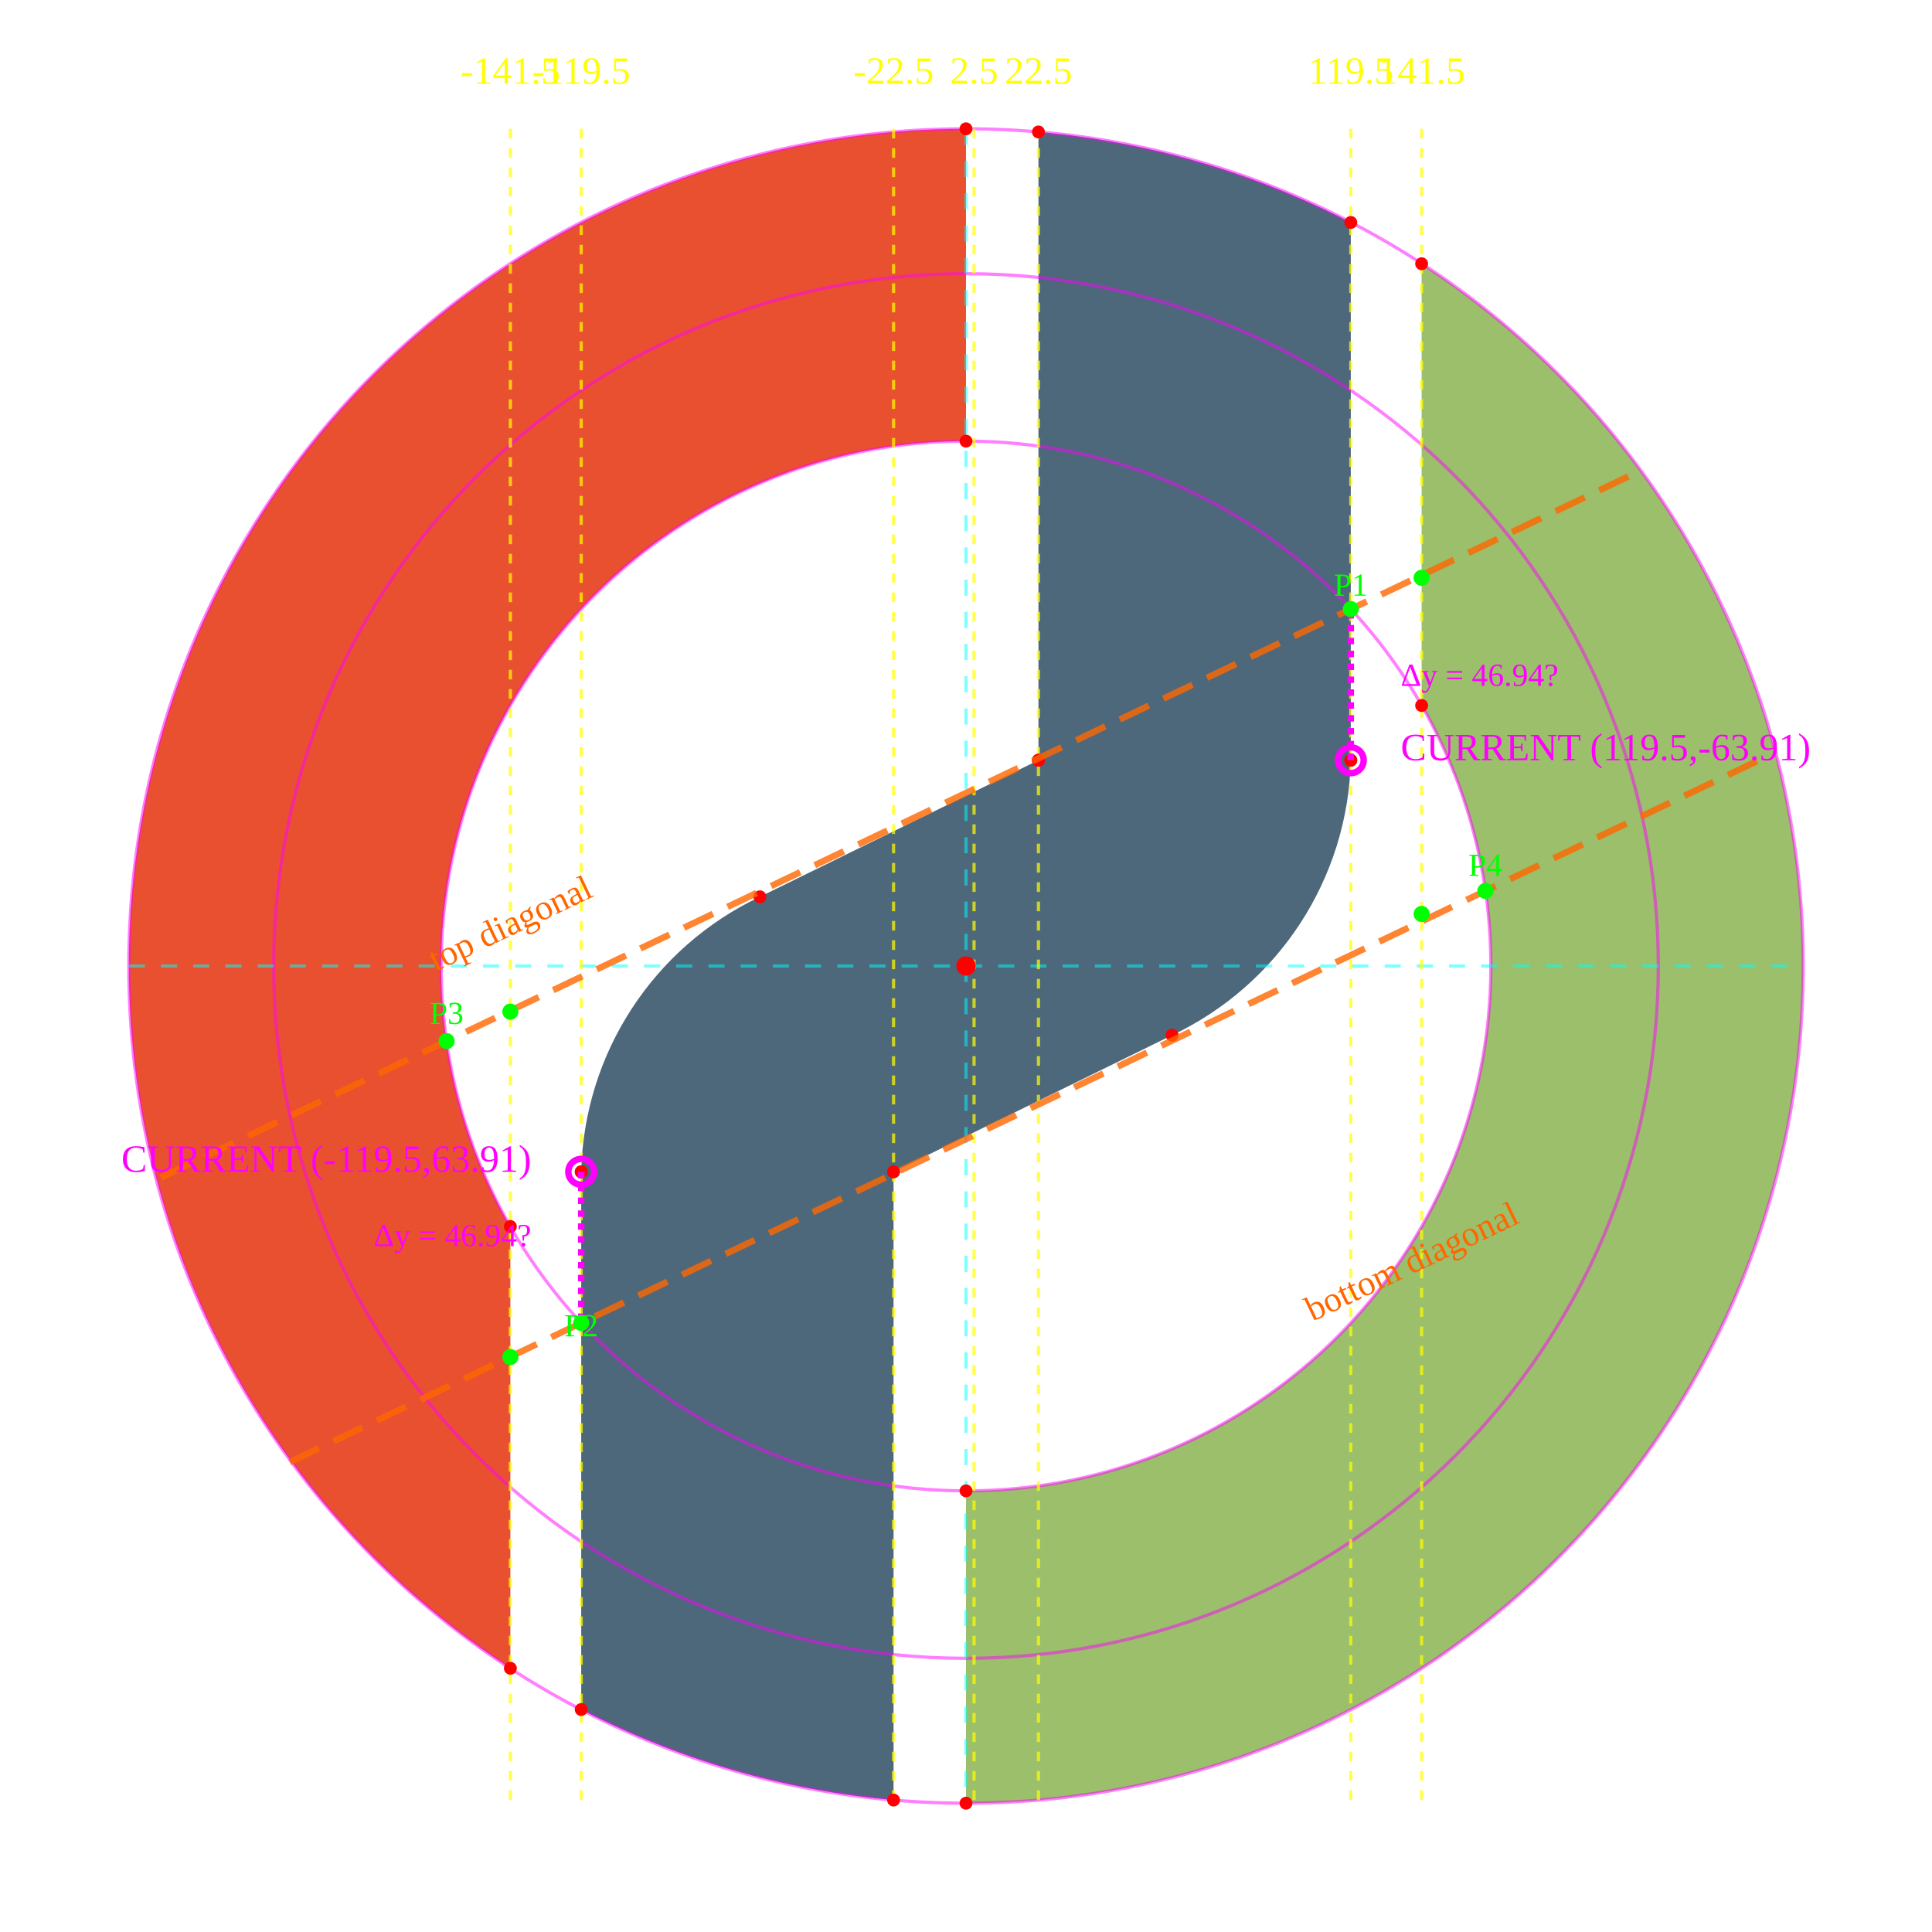
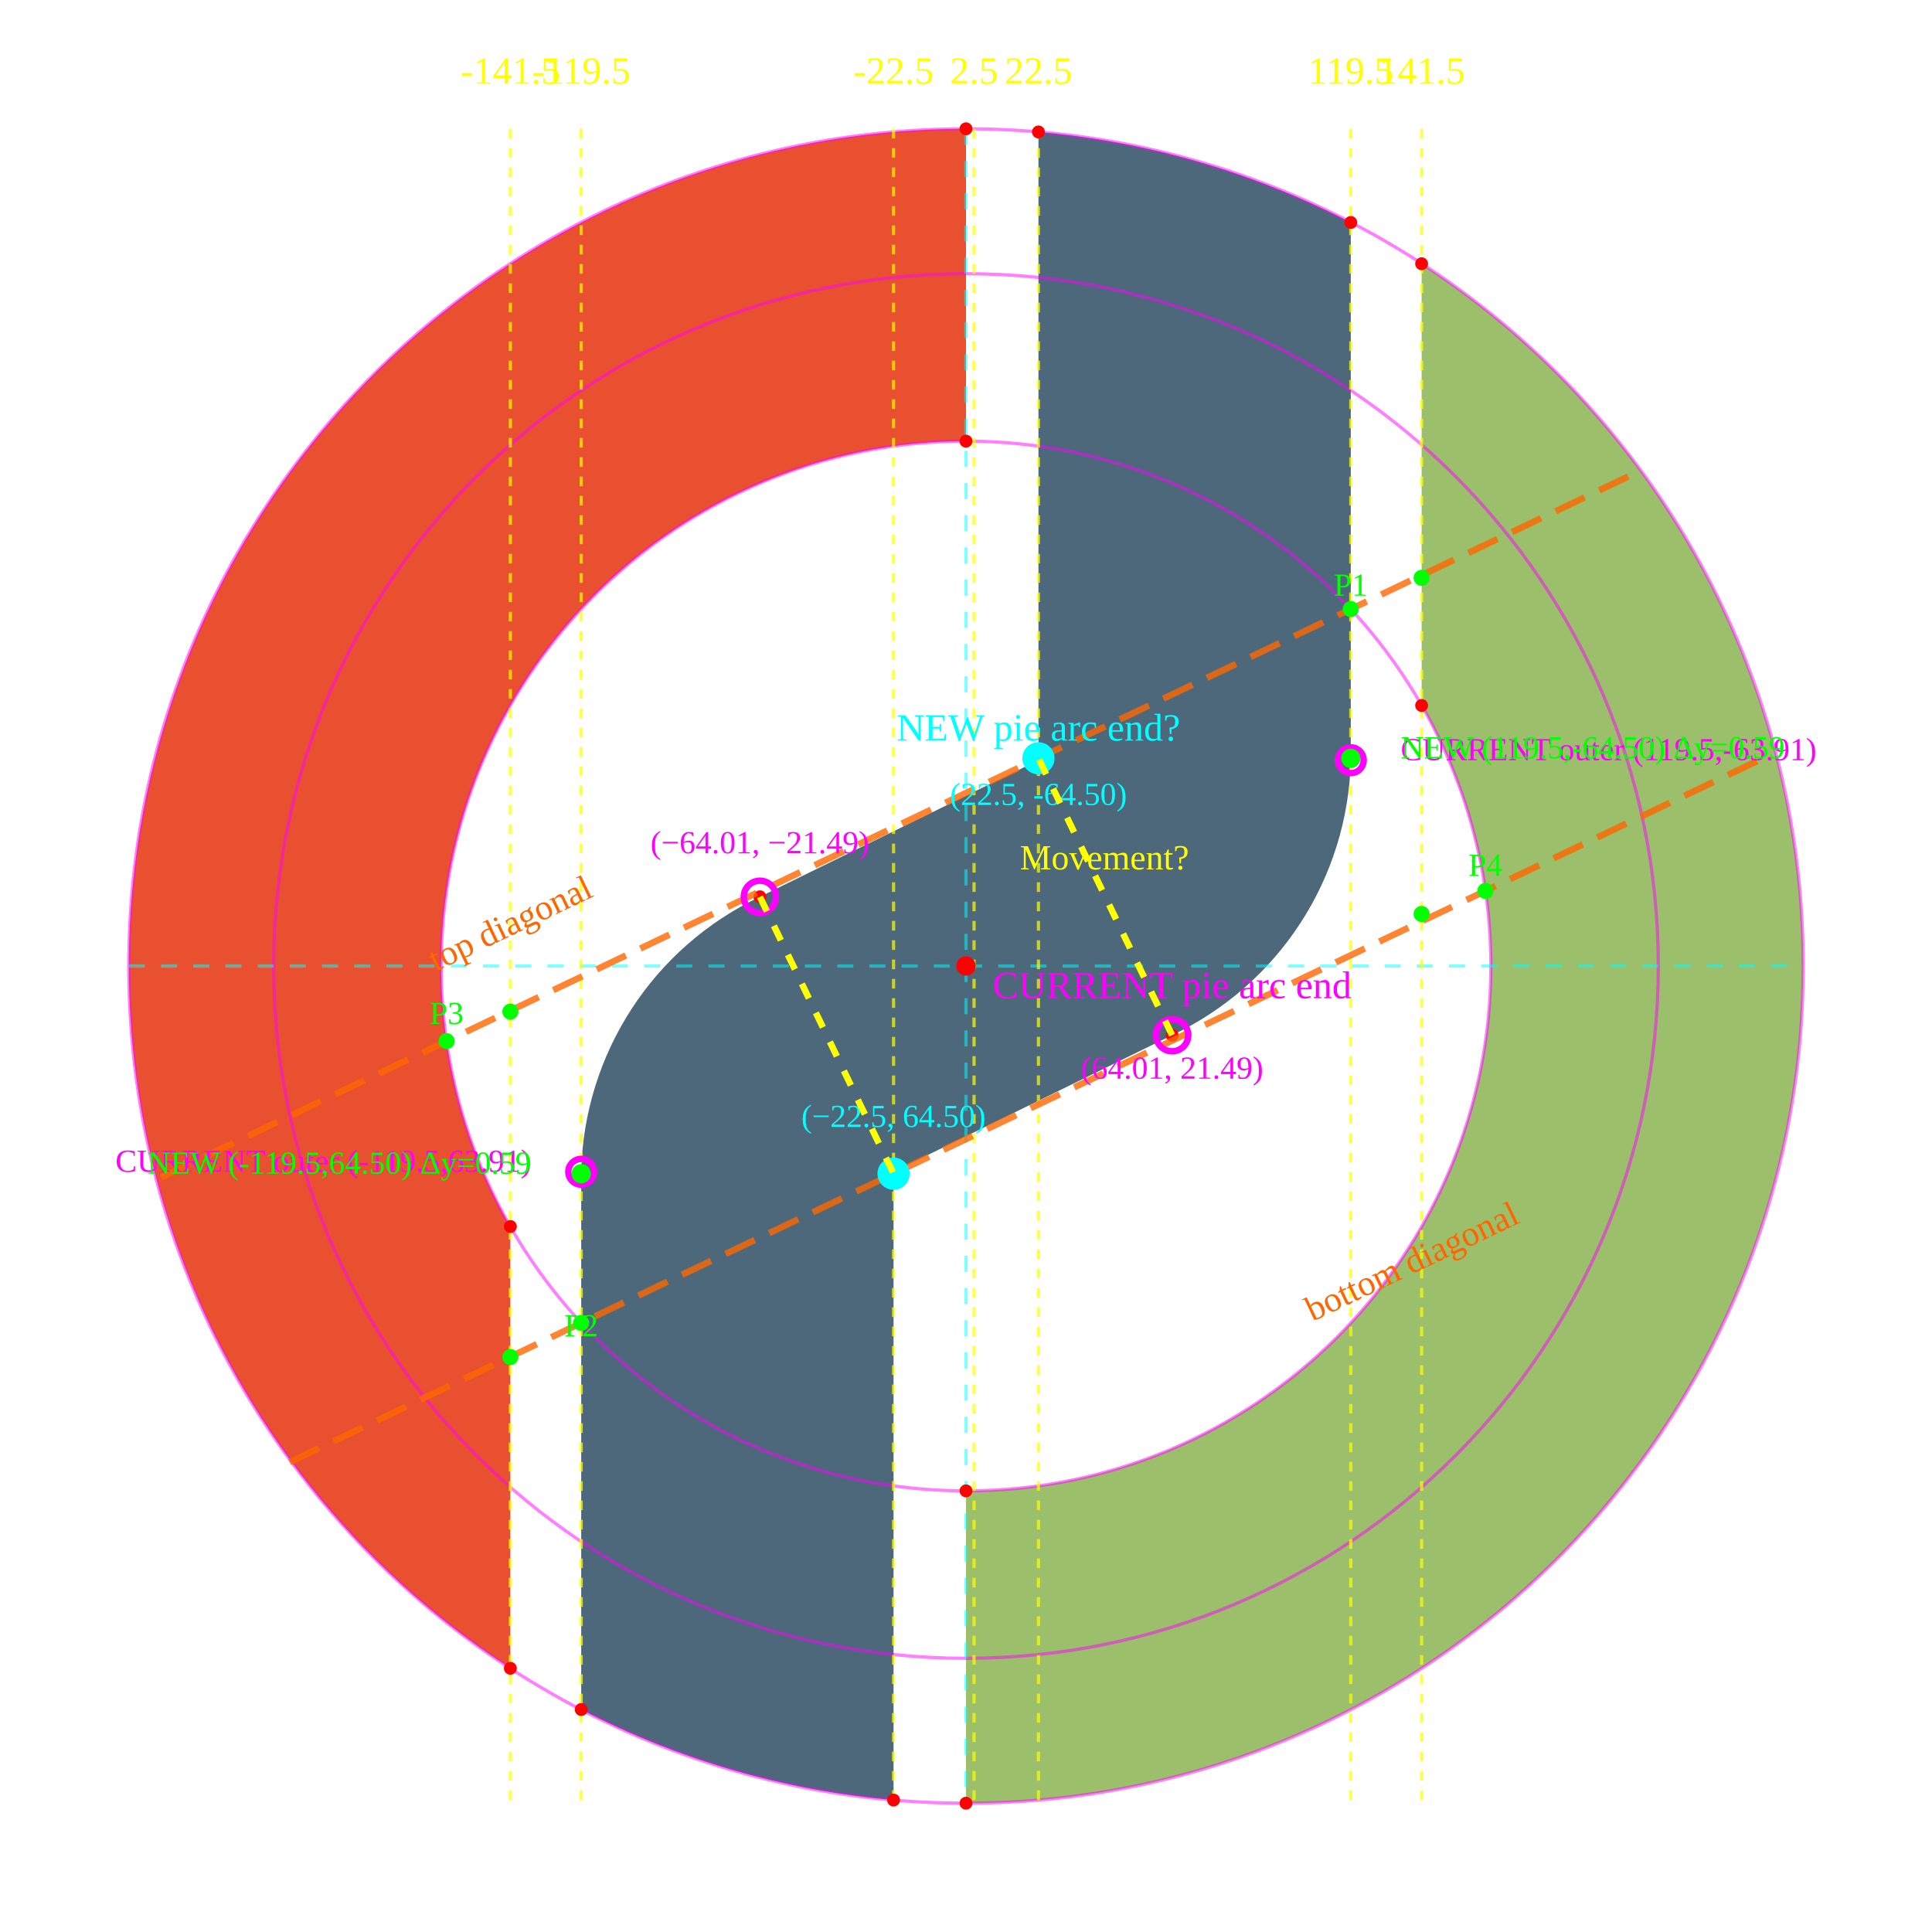
<svg xmlns="http://www.w3.org/2000/svg" viewBox="-300 -300 600 600">
  <defs>
    <style>
      .orange { fill: #E85030; }
      .green { fill: #9BBF6B; }
      .blue { fill: #4D677B; }
      .guide { stroke: #FF00FF; stroke-width: 1; fill: none; opacity: 0.5; }
      .guide-line { stroke: #00FFFF; stroke-width: 1; stroke-dasharray: 5,5; opacity: 0.5; }
      .guide-vertical { stroke: #FFFF00; stroke-width: 1; stroke-dasharray: 3,3; opacity: 0.7; }
      .guide-diagonal { stroke: #FF6600; stroke-width: 2; stroke-dasharray: 10,5; opacity: 0.8; }
      .guide-point { fill: #FF0000; }
      .diagonal-guide-point { fill: #FF0000; }
      .intersection-point { fill: #00FF00; }
      .reference-image { opacity: 0.3; }
      .pie-preview { fill: #4D677B; opacity: 0.7; stroke: #FF0000; stroke-width: 2; }
    </style>
  </defs>
  <path class="orange" d="     M 0 -260     L 0 -163     A 163 163 0 0 0 -141.5 80.9     L -141.5 218.1     A 260 260 0 0 1 0 -260     Z   " />
  <path class="green" d="     M 0 260     L 0 163     A 163 163 0 0 0 141.5 -80.9     L 141.5 -218.1     A 260 260 0 0 1 0 260     Z   " />
  <path class="blue" d="     M 22.5 -259.02     A 260 260 0 0 1 119.5 -230.91     L 119.5 -63.91     A 97 97 0 0 1 64.01 21.49     L -22.5 63.91     L -22.5 259.02     A 260 260 0 0 1 -119.5 230.91     L -119.5 63.91     A 97 97 0 0 1 -64.01 -21.49     L 22.5 -63.91     Z   " />
  <g id="guides">
    <circle class="guide" cx="0" cy="0" r="260" />
    <circle class="guide" cx="0" cy="0" r="163" />
    <circle class="guide" cx="0" cy="0" r="215" />
    <line class="guide-line" x1="-260" y1="0" x2="260" y2="0" />
    <line class="guide-line" x1="0" y1="-260" x2="0" y2="260" />
    <line class="guide-vertical" x1="-141.5" y1="-260" x2="-141.5" y2="260" />
    <text x="-141.5" y="-274" fill="#FFFF00" font-size="12" text-anchor="middle">-141.5</text>
    <line class="guide-vertical" x1="-119.5" y1="-260" x2="-119.5" y2="260" />
    <text x="-119.5" y="-274" fill="#FFFF00" font-size="12" text-anchor="middle">-119.5</text>
    <line class="guide-vertical" x1="-22.5" y1="-260" x2="-22.5" y2="260" />
    <text x="-22.5" y="-274" fill="#FFFF00" font-size="12" text-anchor="middle">-22.5</text>
    <line class="guide-vertical" x1="2.5" y1="-260" x2="2.5" y2="260" />
    <text x="2.5" y="-274" fill="#FFFF00" font-size="12" text-anchor="middle">2.5</text>
    <line class="guide-vertical" x1="22.5" y1="-260" x2="22.5" y2="260" />
    <text x="22.5" y="-274" fill="#FFFF00" font-size="12" text-anchor="middle">22.5</text>
    <line class="guide-vertical" x1="119.5" y1="-260" x2="119.5" y2="260" />
    <text x="119.5" y="-274" fill="#FFFF00" font-size="12" text-anchor="middle">119.5</text>
    <line class="guide-vertical" x1="141.5" y1="-260" x2="141.5" y2="260" />
    <text x="141.5" y="-274" fill="#FFFF00" font-size="12" text-anchor="middle">141.5</text>
    <circle class="guide-point" cx="0" cy="-260" r="2" />
    <circle class="guide-point" cx="0" cy="-163" r="2" />
    <circle class="guide-point" cx="0" cy="163" r="2" />
    <circle class="guide-point" cx="0" cy="260" r="2" />
    <circle class="guide-point" cx="0" cy="0" r="3" />
    <circle class="guide-point" cx="-141.5" cy="80.9" r="2" />
    <circle class="guide-point" cx="-141.5" cy="218.1" r="2" />
    <circle class="guide-point" cx="141.5" cy="-80.9" r="2" />
    <circle class="guide-point" cx="141.5" cy="-218.1" r="2" />
    <circle class="guide-point" cx="22.5" cy="-259.02" r="2" />
    <circle class="guide-point" cx="119.5" cy="-230.91" r="2" />
    <circle class="guide-point" cx="22.5" cy="-63.91" r="2" />
    <circle class="guide-point" cx="119.5" cy="-63.91" r="2" />
    <circle class="guide-point" cx="-22.5" cy="259.02" r="2" />
    <circle class="guide-point" cx="-119.5" cy="230.91" r="2" />
    <circle class="guide-point" cx="-22.5" cy="63.91" r="2" />
    <circle class="guide-point" cx="-119.5" cy="63.91" r="2" />
    <circle class="diagonal-guide-point" cx="22.5" cy="-63.91" r="2" />
    <circle class="diagonal-guide-point" cx="64.01" cy="21.49" r="2" />
    <circle class="diagonal-guide-point" cx="-22.5" cy="63.91" r="2" />
    <circle class="diagonal-guide-point" cx="-119.5" cy="63.91" r="2" />
    <circle class="diagonal-guide-point" cx="-64.01" cy="-21.49" r="2" />
    <circle class="diagonal-guide-point" cx="119.5" cy="-63.91" r="2" />
    <line class="guide-diagonal" x1="-250" y1="65.70" x2="210" y2="-154.08" />
    <text x="-140" y="-10" fill="#FF6600" font-size="11" text-anchor="middle" transform="rotate(-25.5 -140 -10)">top diagonal</text>
    <line class="guide-diagonal" x1="-210" y1="154.08" x2="250" y2="-65.70" />
    <text x="140" y="95" fill="#FF6600" font-size="11" text-anchor="middle" transform="rotate(-25.5 140 95)">bottom diagonal</text>
    <circle cx="119.5" cy="-63.91" r="4" fill="none" stroke="#FF00FF" stroke-width="2" />
-     <text x="135" y="-63.91" fill="#FF00FF" font-size="12" text-anchor="start">CURRENT (119.5,-63.91)</text>
-     <line x1="119.5" y1="-63.91" x2="119.5" y2="-110.85" stroke="#FF00FF" stroke-width="2" stroke-dasharray="2,2" />
-     <text x="135" y="-87" fill="#FF00FF" font-size="10" text-anchor="start">Δy = 46.94?</text>
+     <text x="135" y="-63.91" fill="#FF00FF" font-size="10" text-anchor="start">CURRENT outer (119.5,-63.91)</text>
+     <line x1="119.5" y1="-63.91" x2="119.5" y2="-64.50" stroke="#FF00FF" stroke-width="2" stroke-dasharray="2,2" />
+     <circle cx="119.5" cy="-64.50" r="3" fill="#00FF00" />
+     <text x="135" y="-64.50" fill="#00FF00" font-size="10" text-anchor="start">NEW (119.5,-64.50) Δy=0.59</text>
    <circle cx="-119.5" cy="63.91" r="4" fill="none" stroke="#FF00FF" stroke-width="2" />
-     <text x="-135" y="63.91" fill="#FF00FF" font-size="12" text-anchor="end">CURRENT (-119.5,63.91)</text>
-     <line x1="-119.5" y1="63.91" x2="-119.5" y2="110.85" stroke="#FF00FF" stroke-width="2" stroke-dasharray="2,2" />
-     <text x="-135" y="87" fill="#FF00FF" font-size="10" text-anchor="end">Δy = 46.94?</text>
+     <text x="-135" y="63.91" fill="#FF00FF" font-size="10" text-anchor="end">CURRENT outer (-119.5,63.91)</text>
+     <line x1="-119.5" y1="63.91" x2="-119.5" y2="64.50" stroke="#FF00FF" stroke-width="2" stroke-dasharray="2,2" />
+     <circle cx="-119.5" cy="64.50" r="3" fill="#00FF00" />
+     <text x="-135" y="64.50" fill="#00FF00" font-size="10" text-anchor="end">NEW (-119.5,64.50) Δy=0.59</text>
+     <circle cx="64.01" cy="21.49" r="5" fill="none" stroke="#FF00FF" stroke-width="2" />
+     <text x="64.01" y="10" fill="#FF00FF" font-size="12" text-anchor="middle">CURRENT pie arc end</text>
+     <text x="64.01" y="35" fill="#FF00FF" font-size="10" text-anchor="middle">(64.01, 21.49)</text>
+     <circle cx="22.5" cy="-64.50" r="5" fill="#00FFFF" stroke-width="2" />
+     <text x="22.5" y="-70" fill="#00FFFF" font-size="12" text-anchor="middle">NEW pie arc end?</text>
+     <text x="22.5" y="-50" fill="#00FFFF" font-size="10" text-anchor="middle">(22.5, -64.50)</text>
+     <line x1="64.01" y1="21.49" x2="22.5" y2="-64.50" stroke="#FFFF00" stroke-width="2" stroke-dasharray="5,5" />
+     <text x="43" y="-30" fill="#FFFF00" font-size="11" text-anchor="middle">Movement?</text>
+     <circle cx="-64.01" cy="-21.49" r="5" fill="none" stroke="#FF00FF" stroke-width="2" />
+     <text x="-64.01" y="-35" fill="#FF00FF" font-size="10" text-anchor="middle">(−64.01, −21.49)</text>
+     <circle cx="-22.5" cy="64.50" r="5" fill="#00FFFF" stroke-width="2" />
+     <text x="-22.5" y="50" fill="#00FFFF" font-size="10" text-anchor="middle">(−22.5, 64.50)</text>
+     <line x1="-64.01" y1="-21.49" x2="-22.5" y2="64.50" stroke="#FFFF00" stroke-width="2" stroke-dasharray="5,5" />
    <circle class="intersection-point" cx="119.5" cy="-110.85" r="2.5" />
    <text x="119.5" y="-115" fill="#00FF00" font-size="10" text-anchor="middle">P1</text>
    <circle class="intersection-point" cx="-161.30" cy="23.33" r="2.5" />
    <text x="-161.30" y="18" fill="#00FF00" font-size="10" text-anchor="middle">P3</text>
    <circle class="intersection-point" cx="-119.5" cy="110.85" r="2.5" />
    <text x="-119.5" y="115" fill="#00FF00" font-size="10" text-anchor="middle">P2</text>
    <circle class="intersection-point" cx="161.30" cy="-23.33" r="2.5" />
    <text x="161.30" y="-28" fill="#00FF00" font-size="10" text-anchor="middle">P4</text>
    <circle class="intersection-point" cx="-141.5" cy="14.17" r="2.5" />
    <circle class="intersection-point" cx="-141.5" cy="121.45" r="2.5" />
    <circle class="intersection-point" cx="141.5" cy="-120.56" r="2.5" />
    <circle class="intersection-point" cx="141.5" cy="-16.16" r="2.5" />
  </g>
</svg>
